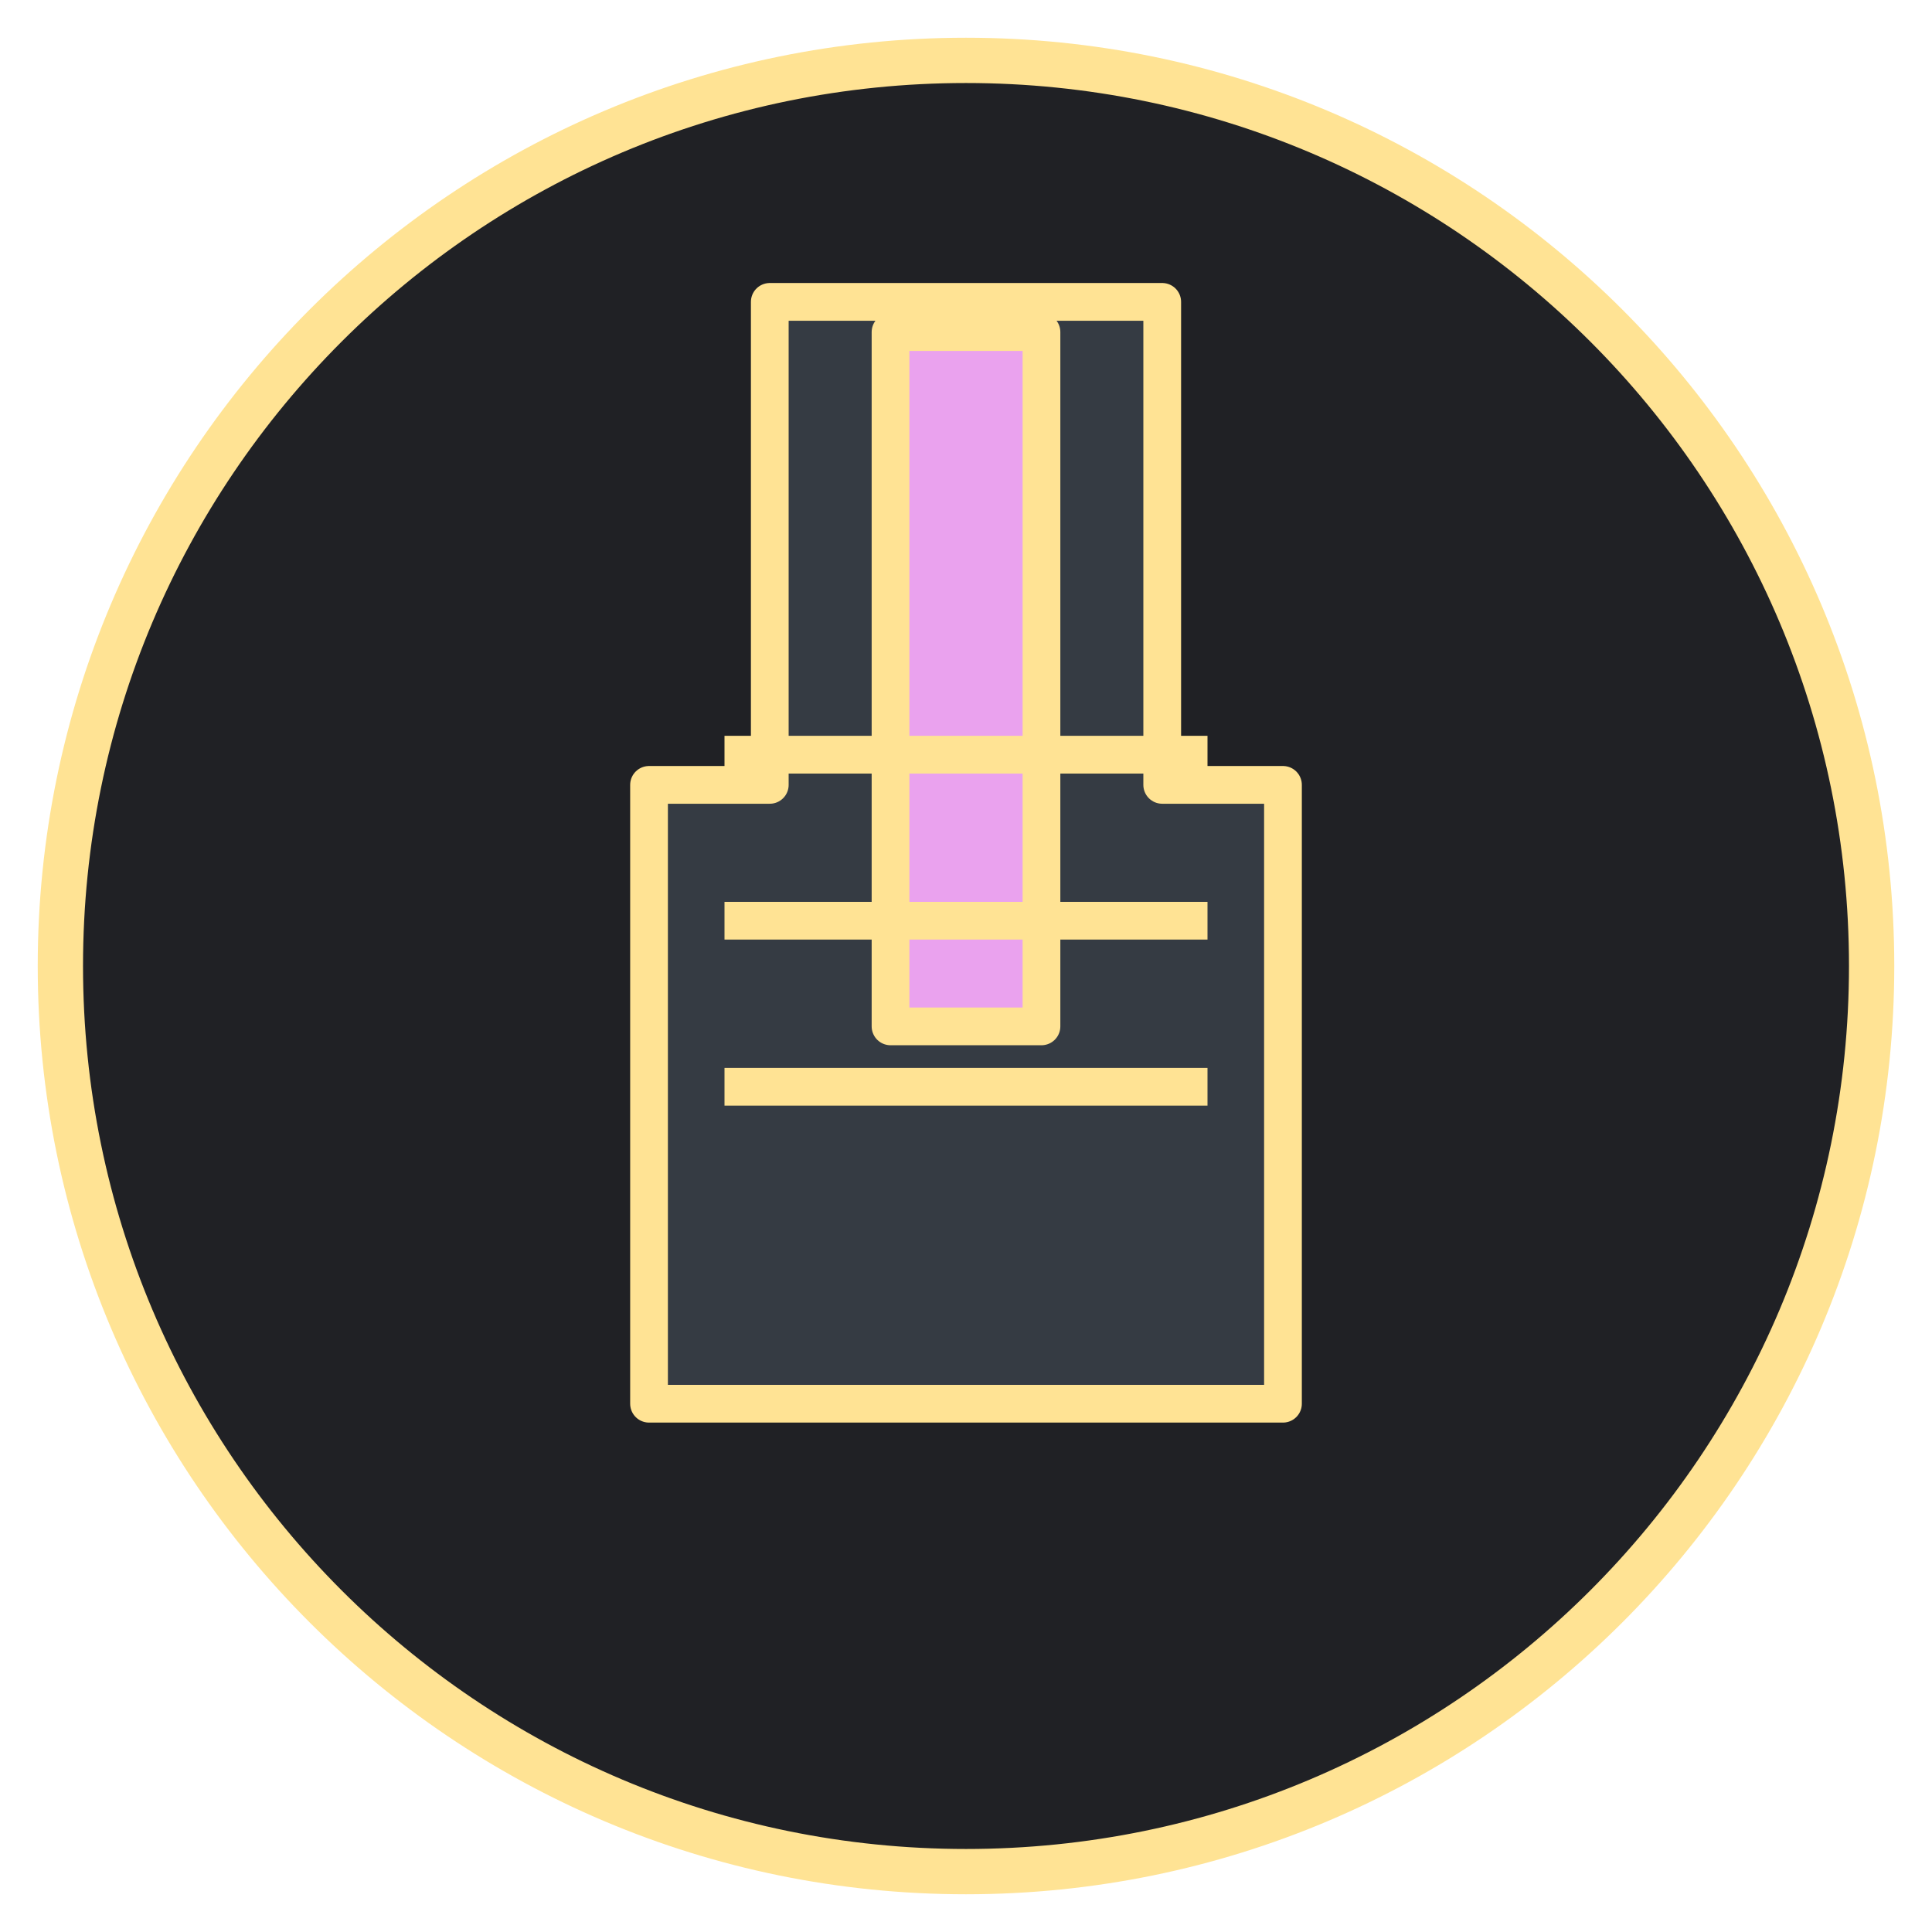
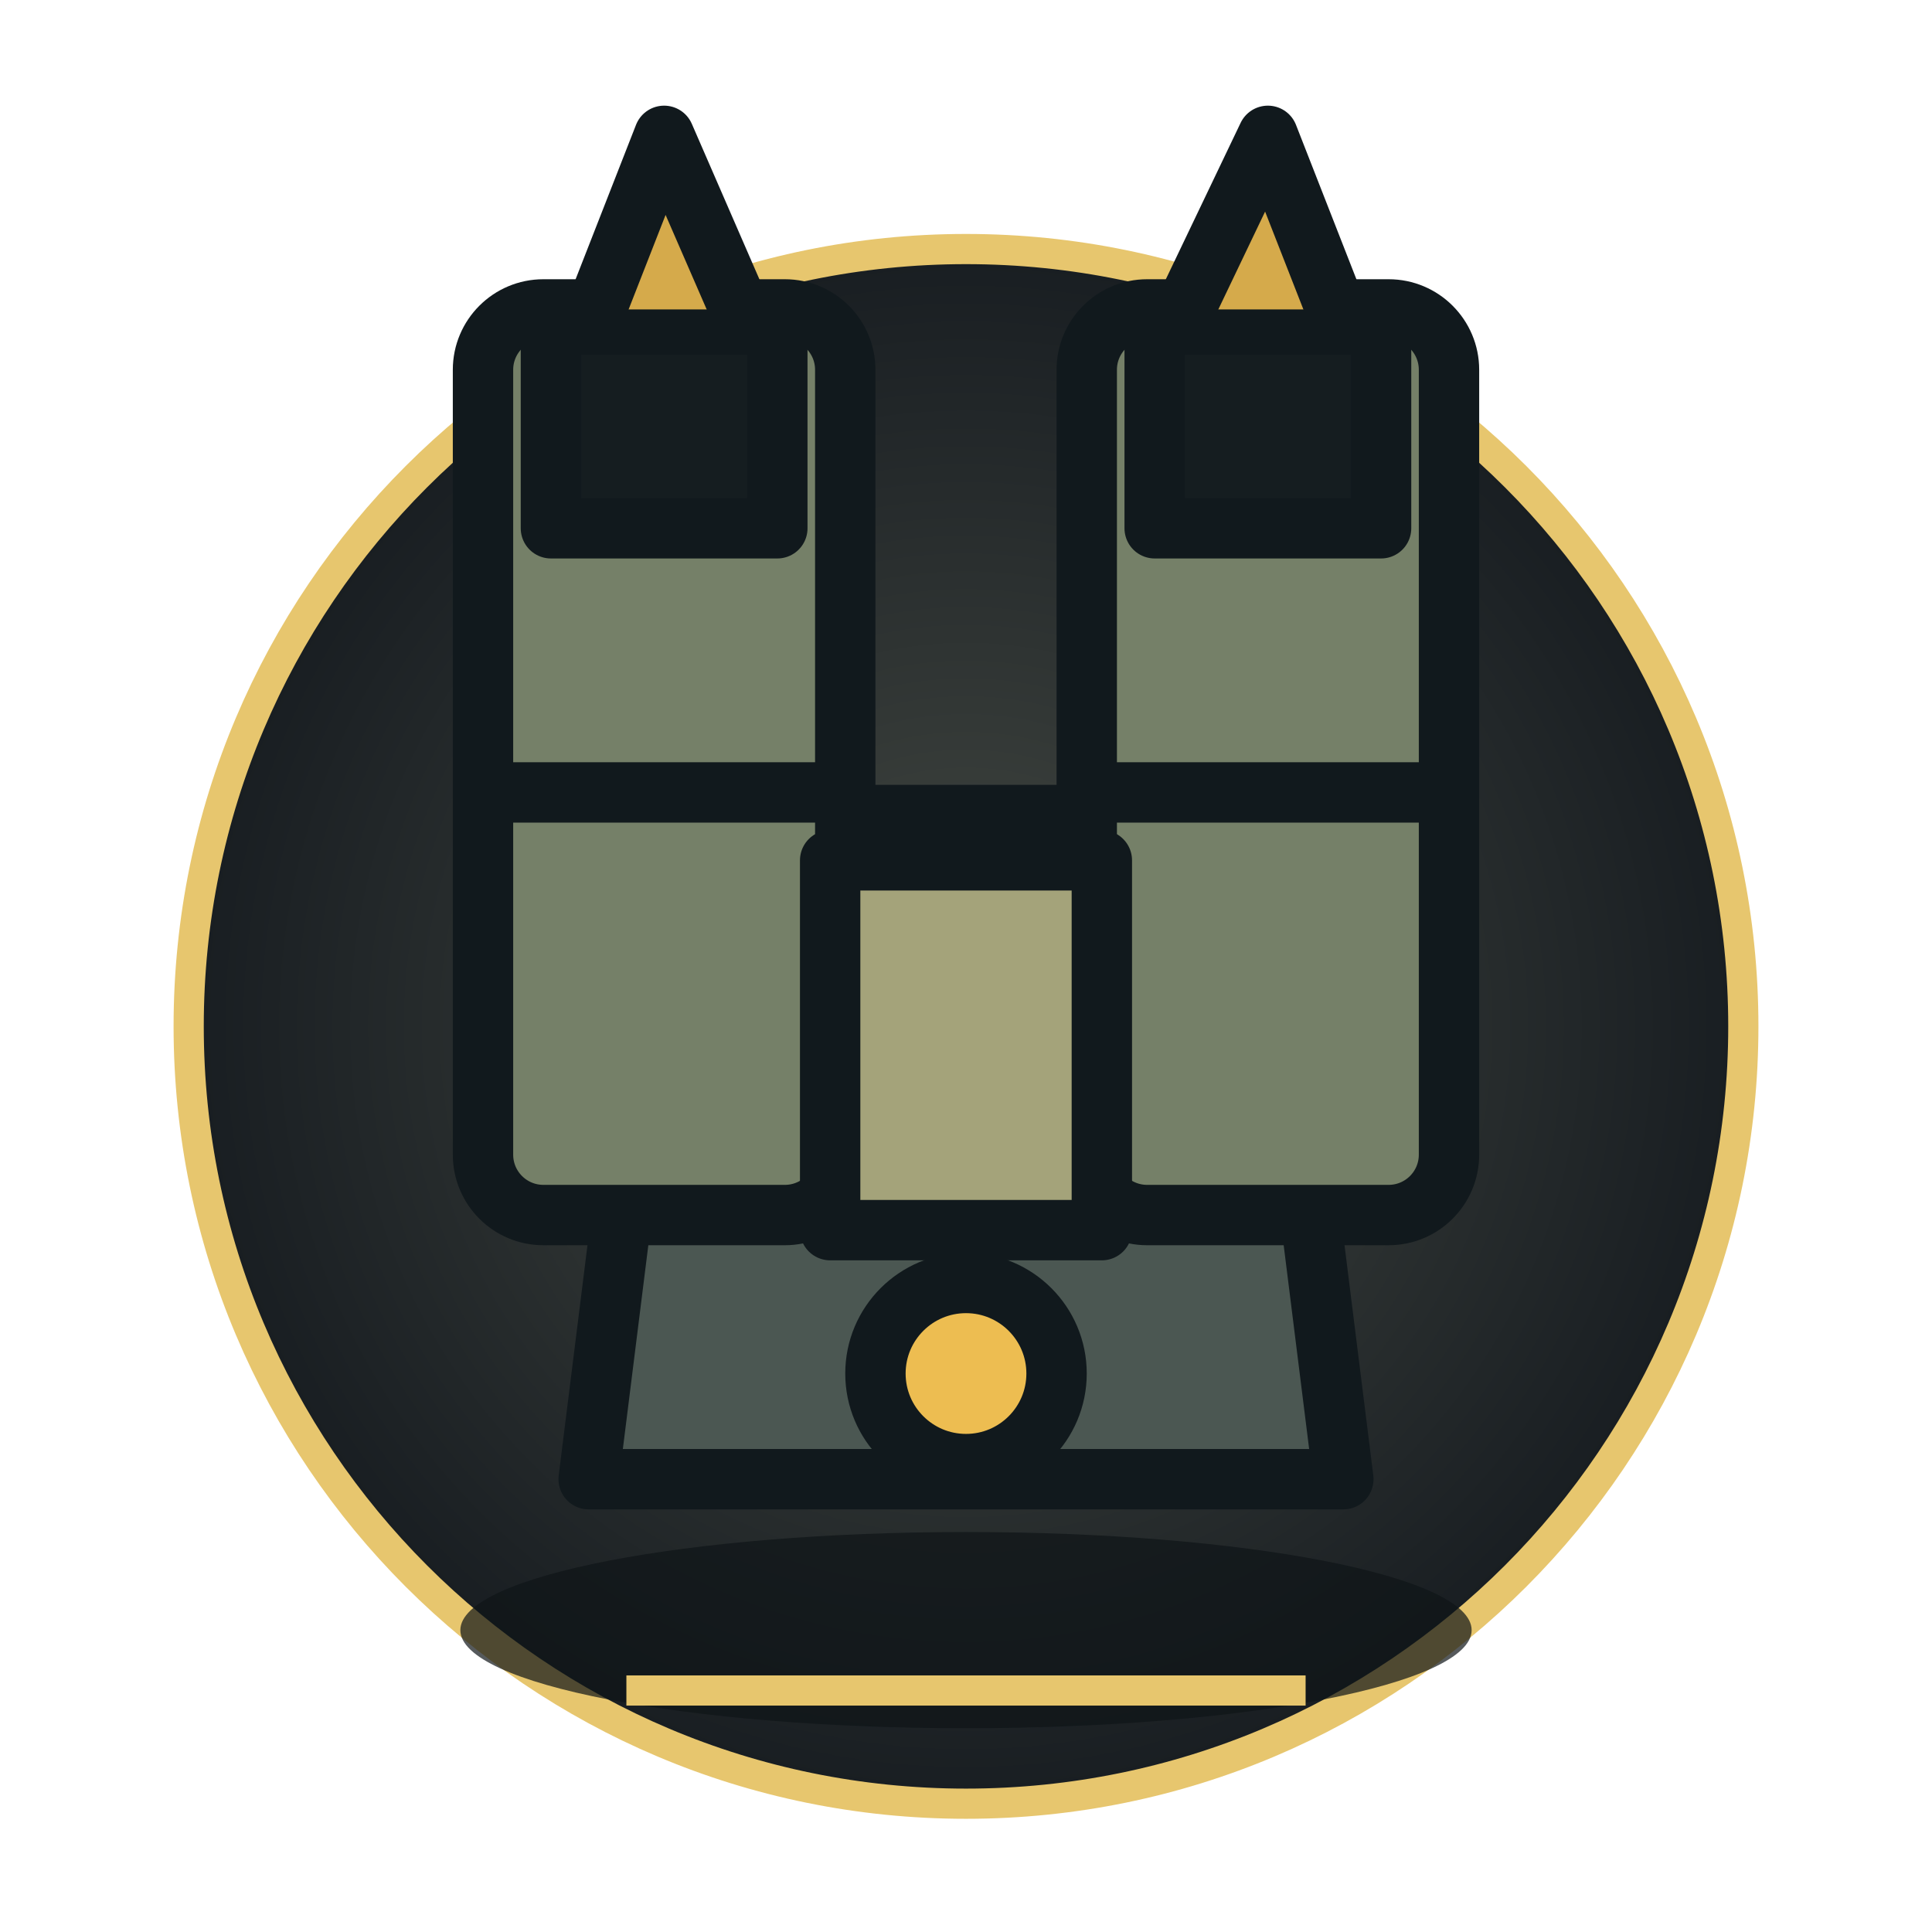
- <svg xmlns="http://www.w3.org/2000/svg" viewBox="0 0 128 128">
-   <circle cx="64" cy="64" r="60" fill="#202125" stroke="#ffe394" stroke-width="3" />
-   <g stroke="#ffe394" stroke-width="2.5" stroke-linejoin="round">
-     <path d="M43 93V52H51V20H77V52H85V93Z" fill="#353b43" />
-     <path d="M59 22H69V68H59Z" fill="#eaa2ee" />
-     <path d="M48 50H80M48 61H80M48 72H80" />
+ <svg xmlns="http://www.w3.org/2000/svg" viewBox="0 0 256 256">
+   <defs>
+     <radialGradient id="base">
+       <stop stop-color="#444943" />
+       <stop offset="1" stop-color="#191e22" />
+     </radialGradient>
+   </defs>
+   <circle cx="128" cy="136" r="103" fill="url(#base)" stroke="#e7c66e" stroke-width="4" />
+   <ellipse cx="128" cy="216" rx="67" ry="13" fill="#0e1417" opacity=".7" />
+   <g stroke="#11191d" stroke-width="8" stroke-linejoin="round" stroke-linecap="round">
+     <path d="m78 196 11-88h78l11 88z" fill="#4b5752" />
+     <rect x="64" y="41" width="48" height="120" rx="8" fill="#758068" />
+     <rect x="144" y="41" width="48" height="120" rx="8" fill="#758068" />
+     <rect x="73" y="43" width="30" height="27" fill="#151d20" />
+     <rect x="153" y="43" width="30" height="27" fill="#151d20" />
+     <path d="m79 41 9-23 10 23m59 0 11-23 9 23" fill="#d5aa4b" />
+     <path d="M67 105h42m37 0h42" />
+     <rect x="110" y="114" width="36" height="49" fill="#a4a37a" />
+     <circle cx="128" cy="182" r="12" fill="#edbd51" />
  </g>
+   <path d="M83 224h90" stroke="#e7c66e" stroke-width="4" />
</svg>
